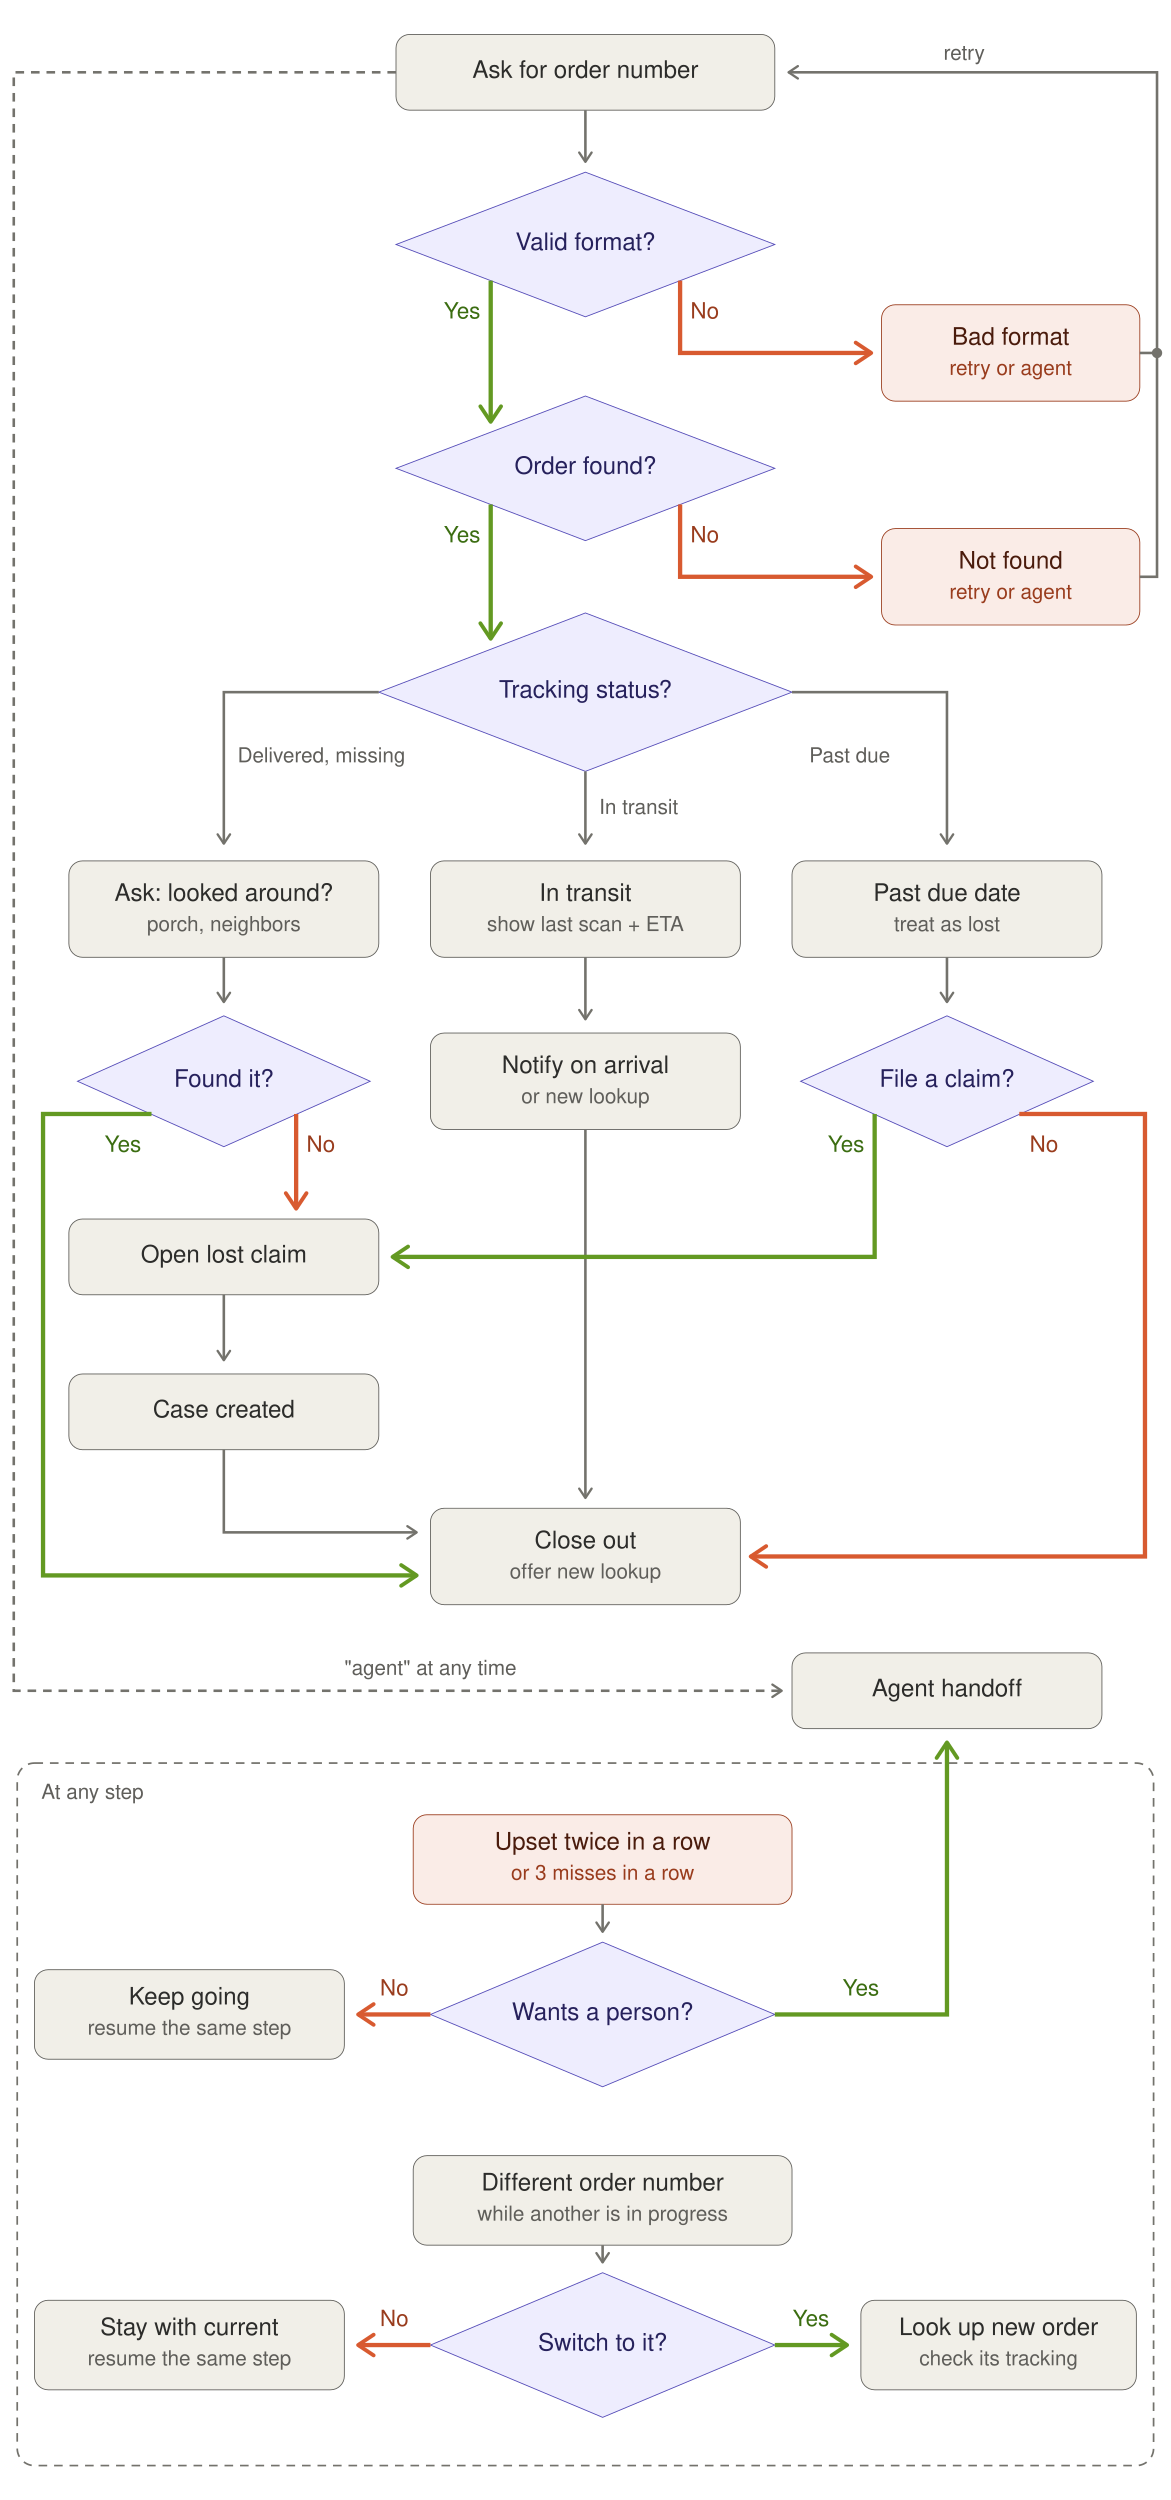
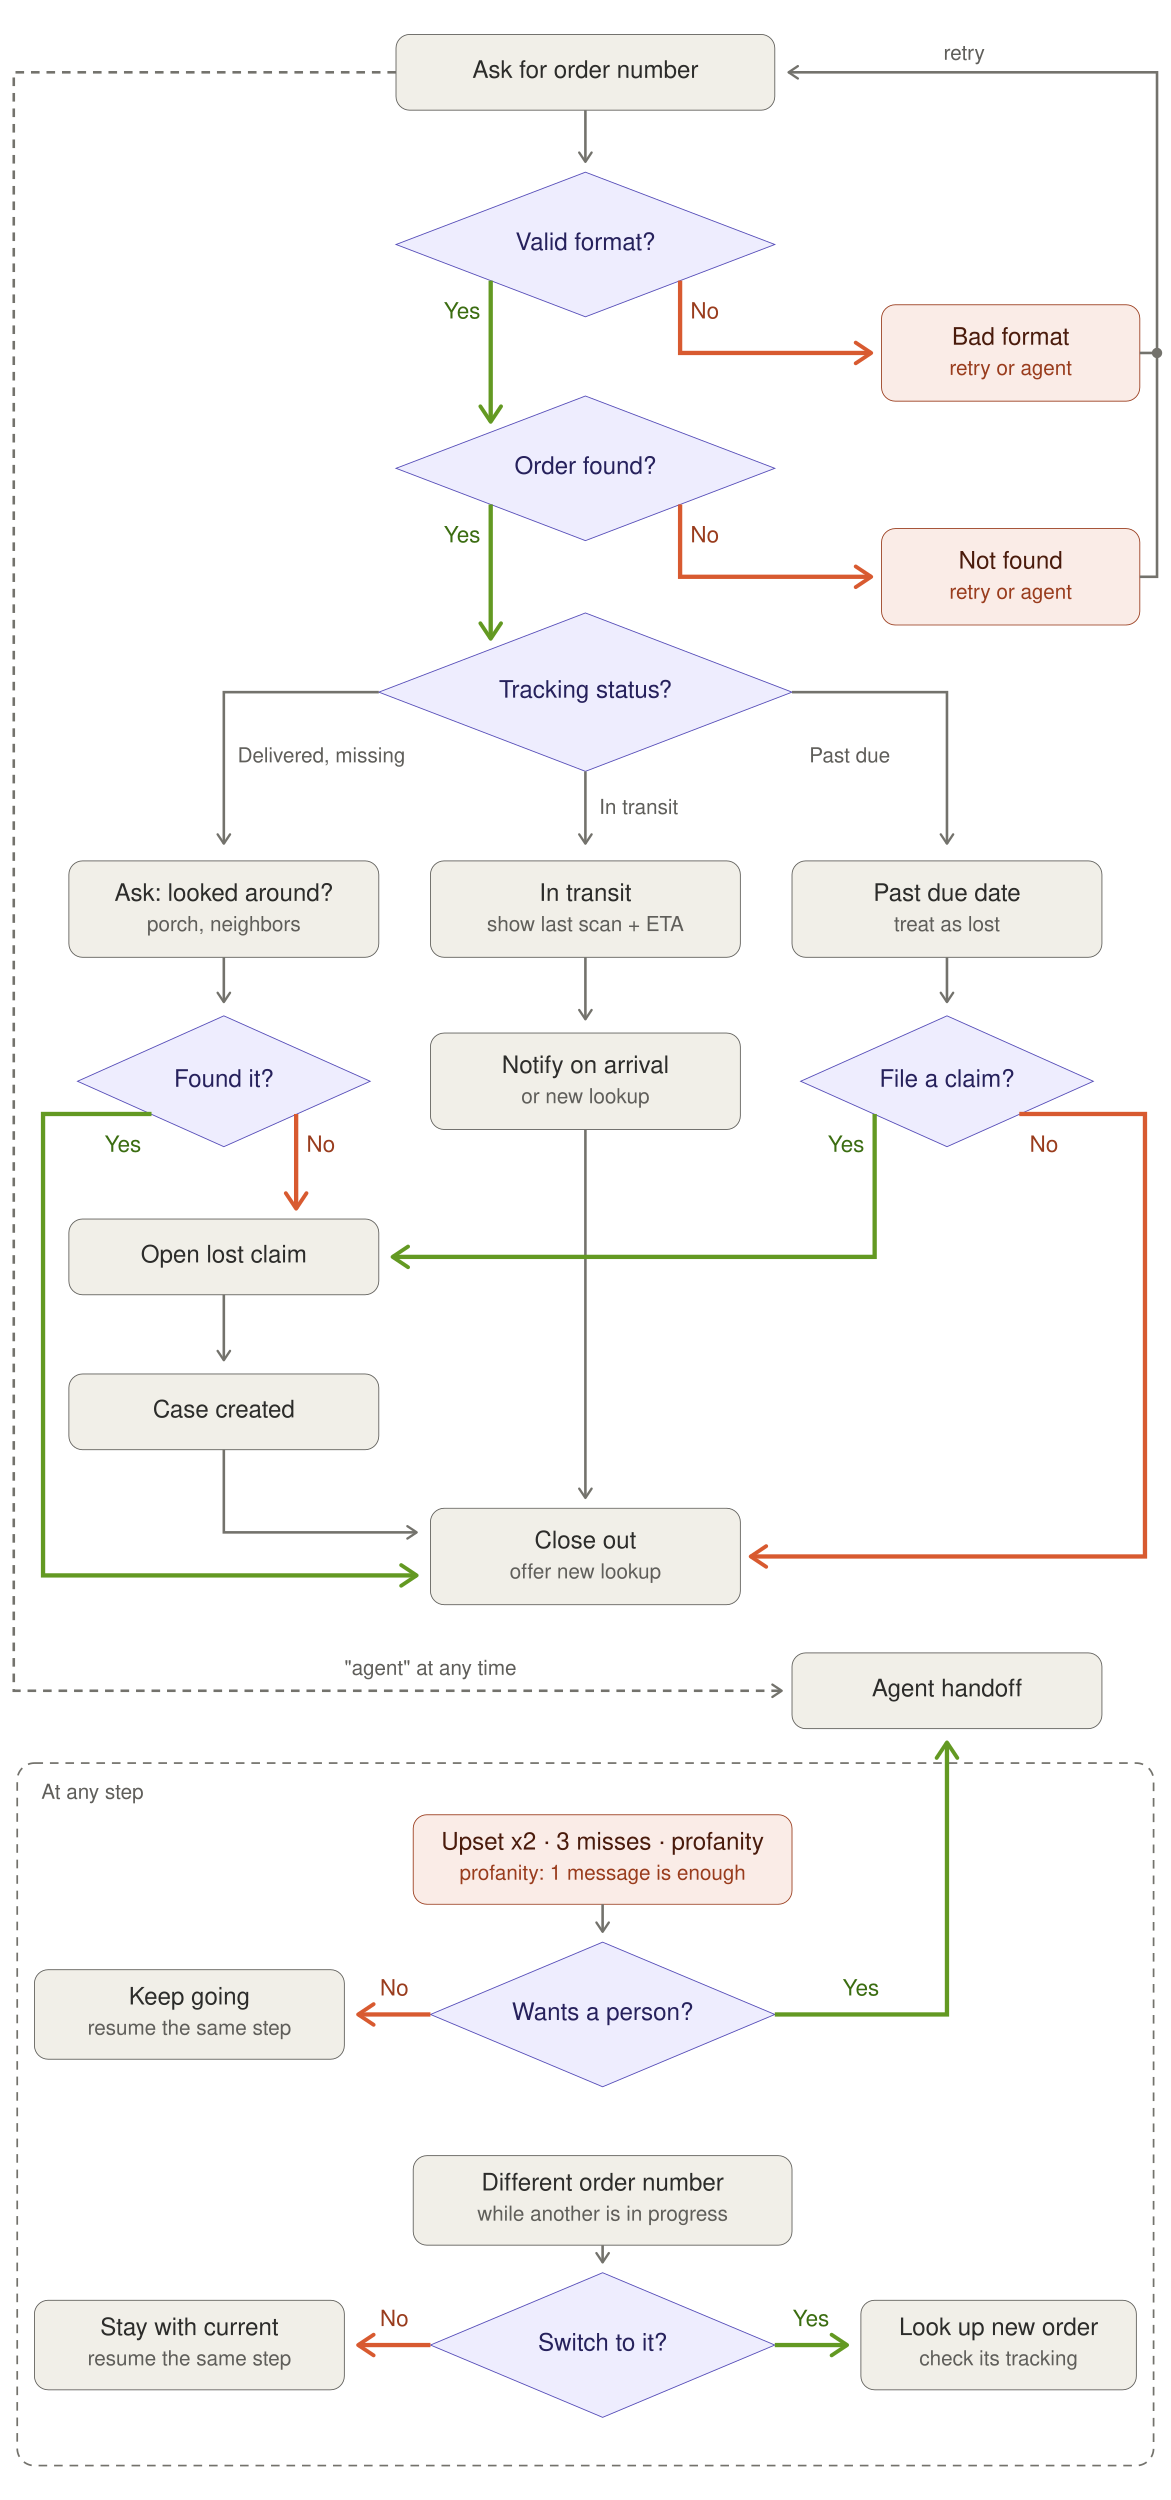
<svg xmlns="http://www.w3.org/2000/svg" width="100%" viewBox="0 0 680 1452" role="img" font-family="system-ui, -apple-system, Segoe UI, Helvetica, Arial, sans-serif">
  <defs>
    <marker id="arrow" viewBox="0 0 10 10" refX="8" refY="5" markerWidth="6" markerHeight="6" orient="auto-start-reverse">
      <path d="M2 1L8 5L2 9" fill="none" stroke="context-stroke" stroke-width="1.5" stroke-linecap="round" stroke-linejoin="round" />
    </marker>
  </defs>
  <g fill="#F1EFE8" stroke="#5F5E5A" stroke-width="0.5">
    <rect x="230" y="20" width="220" height="44" rx="8" />
    <rect x="250" y="876" width="180" height="56" rx="8" />
    <rect x="460" y="960" width="180" height="44" rx="8" />
  </g>
  <text x="340" y="42" text-anchor="middle" dominant-baseline="central" font-size="14" font-weight="500" fill="#2C2C2A">Ask for order number</text>
  <text x="340" y="896" text-anchor="middle" dominant-baseline="central" font-size="14" font-weight="500" fill="#2C2C2A">Close out</text>
  <text x="340" y="914" text-anchor="middle" dominant-baseline="central" font-size="12" fill="#5F5E5A">offer new lookup</text>
  <text x="550" y="982" text-anchor="middle" dominant-baseline="central" font-size="14" font-weight="500" fill="#2C2C2A">Agent handoff</text>
  <g fill="#EEEDFE" stroke="#534AB7" stroke-width="0.5">
    <path d="M340 100 L450 142 L340 184 L230 142 Z" />
    <path d="M340 230 L450 272 L340 314 L230 272 Z" />
    <path d="M340 356 L460 402 L340 448 L220 402 Z" />
    <path d="M130 590 L215 628 L130 666 L45 628 Z" />
    <path d="M550 590 L635 628 L550 666 L465 628 Z" />
  </g>
  <text x="340" y="142" text-anchor="middle" dominant-baseline="central" font-size="14" font-weight="500" fill="#26215C">Valid format?</text>
  <text x="340" y="272" text-anchor="middle" dominant-baseline="central" font-size="14" font-weight="500" fill="#26215C">Order found?</text>
  <text x="340" y="402" text-anchor="middle" dominant-baseline="central" font-size="14" font-weight="500" fill="#26215C">Tracking status?</text>
  <text x="130" y="628" text-anchor="middle" dominant-baseline="central" font-size="14" font-weight="500" fill="#26215C">Found it?</text>
  <text x="550" y="628" text-anchor="middle" dominant-baseline="central" font-size="14" font-weight="500" fill="#26215C">File a claim?</text>
  <g fill="#FAECE7" stroke="#993C1D" stroke-width="0.5">
    <rect x="512" y="177" width="150" height="56" rx="8" />
    <rect x="512" y="307" width="150" height="56" rx="8" />
  </g>
  <text x="587" y="197" text-anchor="middle" dominant-baseline="central" font-size="14" font-weight="500" fill="#4A1B0C">Bad format</text>
  <text x="587" y="215" text-anchor="middle" dominant-baseline="central" font-size="12" fill="#993C1D">retry or agent</text>
  <text x="587" y="327" text-anchor="middle" dominant-baseline="central" font-size="14" font-weight="500" fill="#4A1B0C">Not found</text>
  <text x="587" y="345" text-anchor="middle" dominant-baseline="central" font-size="12" fill="#993C1D">retry or agent</text>
  <g fill="#F1EFE8" stroke="#5F5E5A" stroke-width="0.5">
    <rect x="40" y="500" width="180" height="56" rx="8" />
    <rect x="250" y="500" width="180" height="56" rx="8" />
    <rect x="460" y="500" width="180" height="56" rx="8" />
    <rect x="250" y="600" width="180" height="56" rx="8" />
    <rect x="40" y="708" width="180" height="44" rx="8" />
    <rect x="40" y="798" width="180" height="44" rx="8" />
  </g>
  <text x="130" y="520" text-anchor="middle" dominant-baseline="central" font-size="14" font-weight="500" fill="#2C2C2A">Ask: looked around?</text>
  <text x="130" y="538" text-anchor="middle" dominant-baseline="central" font-size="12" fill="#5F5E5A">porch, neighbors</text>
  <text x="340" y="520" text-anchor="middle" dominant-baseline="central" font-size="14" font-weight="500" fill="#2C2C2A">In transit</text>
  <text x="340" y="538" text-anchor="middle" dominant-baseline="central" font-size="12" fill="#5F5E5A">show last scan + ETA</text>
  <text x="550" y="520" text-anchor="middle" dominant-baseline="central" font-size="14" font-weight="500" fill="#2C2C2A">Past due date</text>
  <text x="550" y="538" text-anchor="middle" dominant-baseline="central" font-size="12" fill="#5F5E5A">treat as lost</text>
  <text x="340" y="620" text-anchor="middle" dominant-baseline="central" font-size="14" font-weight="500" fill="#2C2C2A">Notify on arrival</text>
  <text x="340" y="638" text-anchor="middle" dominant-baseline="central" font-size="12" fill="#5F5E5A">or new lookup</text>
  <text x="130" y="730" text-anchor="middle" dominant-baseline="central" font-size="14" font-weight="500" fill="#2C2C2A">Open lost claim</text>
  <text x="130" y="820" text-anchor="middle" dominant-baseline="central" font-size="14" font-weight="500" fill="#2C2C2A">Case created</text>
  <g fill="none" stroke="#73726C" stroke-width="1.5">
    <path d="M340 64 V94" marker-end="url(#arrow)" />
    <path d="M220 402 H130 V490" marker-end="url(#arrow)" />
    <path d="M340 448 V490" marker-end="url(#arrow)" />
    <path d="M460 402 H550 V490" marker-end="url(#arrow)" />
    <path d="M130 556 V582" marker-end="url(#arrow)" />
    <path d="M340 556 V592" marker-end="url(#arrow)" />
    <path d="M550 556 V582" marker-end="url(#arrow)" />
    <path d="M340 656 V870" marker-end="url(#arrow)" />
    <path d="M130 752 V790" marker-end="url(#arrow)" />
    <path d="M130 842 V890 H242" marker-end="url(#arrow)" />
    <path d="M662 205 H672" />
    <path d="M662 335 H672 V42 H458" marker-end="url(#arrow)" />
  </g>
  <circle cx="672" cy="205" r="3" fill="#73726C" />
  <text x="560" y="32" text-anchor="middle" dominant-baseline="central" font-size="12" fill="#5F5E5A">retry</text>
  <g fill="none" stroke="#639922" stroke-width="2.5">
    <path d="M285 163 V245" marker-end="url(#arrow)" />
    <path d="M285 293 V371" marker-end="url(#arrow)" />
    <path d="M88 647 H25 V915 H242" marker-end="url(#arrow)" />
    <path d="M508 647 V730 H228" marker-end="url(#arrow)" />
  </g>
  <g fill="none" stroke="#D85A30" stroke-width="2.5">
    <path d="M395 163 V205 H506" marker-end="url(#arrow)" />
    <path d="M395 293 V335 H506" marker-end="url(#arrow)" />
    <path d="M172 647 V702" marker-end="url(#arrow)" />
    <path d="M592 647 H665 V904 H436" marker-end="url(#arrow)" />
  </g>
  <g font-size="13" font-weight="500" dominant-baseline="central">
    <text x="279" y="182" text-anchor="end" fill="#3B6D11">Yes</text>
    <text x="401" y="182" text-anchor="start" fill="#993C1D">No</text>
    <text x="279" y="312" text-anchor="end" fill="#3B6D11">Yes</text>
    <text x="401" y="312" text-anchor="start" fill="#993C1D">No</text>
    <text x="82" y="666" text-anchor="end" fill="#3B6D11">Yes</text>
    <text x="178" y="666" text-anchor="start" fill="#993C1D">No</text>
    <text x="502" y="666" text-anchor="end" fill="#3B6D11">Yes</text>
    <text x="598" y="666" text-anchor="start" fill="#993C1D">No</text>
  </g>
  <g font-size="12" dominant-baseline="central" fill="#5F5E5A">
    <text x="138" y="440" text-anchor="start">Delivered, missing</text>
    <text x="348" y="470" text-anchor="start">In transit</text>
    <text x="470" y="440" text-anchor="start">Past due</text>
  </g>
  <path d="M230 42 H8 V982 H454" fill="none" stroke="#73726C" stroke-width="1.5" stroke-dasharray="5 4" marker-end="url(#arrow)" />
  <text x="200" y="970" text-anchor="start" dominant-baseline="central" font-size="12" fill="#5F5E5A">"agent" at any time</text>
  <rect x="10" y="1024" width="660" height="408" rx="10" fill="none" stroke="#73726C" stroke-width="1" stroke-dasharray="5 4" />
  <text x="24" y="1042" text-anchor="start" dominant-baseline="central" font-size="12" fill="#5F5E5A">At any step</text>
  <g fill="#FAECE7" stroke="#993C1D" stroke-width="0.5">
    <rect x="240" y="1054" width="220" height="52" rx="8" />
  </g>
-   <text x="350" y="1071" text-anchor="middle" dominant-baseline="central" font-size="14" font-weight="500" fill="#4A1B0C">Upset twice in a row</text>
-   <text x="350" y="1089" text-anchor="middle" dominant-baseline="central" font-size="12" fill="#993C1D">or 3 misses in a row</text>
+   <text x="350" y="1071" text-anchor="middle" dominant-baseline="central" font-size="14" font-weight="500" fill="#4A1B0C">Upset x2 · 3 misses · profanity</text>
+   <text x="350" y="1089" text-anchor="middle" dominant-baseline="central" font-size="12" fill="#993C1D">profanity: 1 message is enough</text>
  <path d="M350 1128 L450 1170 L350 1212 L250 1170 Z" fill="#EEEDFE" stroke="#534AB7" stroke-width="0.5" />
  <text x="350" y="1170" text-anchor="middle" dominant-baseline="central" font-size="14" font-weight="500" fill="#26215C">Wants a person?</text>
  <rect x="20" y="1144" width="180" height="52" rx="8" fill="#F1EFE8" stroke="#5F5E5A" stroke-width="0.5" />
  <text x="110" y="1161" text-anchor="middle" dominant-baseline="central" font-size="14" font-weight="500" fill="#2C2C2A">Keep going</text>
  <text x="110" y="1179" text-anchor="middle" dominant-baseline="central" font-size="12" fill="#5F5E5A">resume the same step</text>
  <path d="M350 1106 V1122" fill="none" stroke="#73726C" stroke-width="1.5" marker-end="url(#arrow)" />
  <path d="M450 1170 H550 V1012" fill="none" stroke="#639922" stroke-width="2.5" marker-end="url(#arrow)" />
  <path d="M250 1170 H208" fill="none" stroke="#D85A30" stroke-width="2.5" marker-end="url(#arrow)" />
  <g font-size="13" font-weight="500" dominant-baseline="central">
    <text x="500" y="1156" text-anchor="middle" fill="#3B6D11">Yes</text>
    <text x="229" y="1156" text-anchor="middle" fill="#993C1D">No</text>
  </g>
  <rect x="240" y="1252" width="220" height="52" rx="8" fill="#F1EFE8" stroke="#5F5E5A" stroke-width="0.5" />
  <text x="350" y="1269" text-anchor="middle" dominant-baseline="central" font-size="14" font-weight="500" fill="#2C2C2A">Different order number</text>
  <text x="350" y="1287" text-anchor="middle" dominant-baseline="central" font-size="12" fill="#5F5E5A">while another is in progress</text>
  <path d="M350 1320 L450 1362 L350 1404 L250 1362 Z" fill="#EEEDFE" stroke="#534AB7" stroke-width="0.5" />
  <text x="350" y="1362" text-anchor="middle" dominant-baseline="central" font-size="14" font-weight="500" fill="#26215C">Switch to it?</text>
  <g fill="#F1EFE8" stroke="#5F5E5A" stroke-width="0.5">
    <rect x="20" y="1336" width="180" height="52" rx="8" />
    <rect x="500" y="1336" width="160" height="52" rx="8" />
  </g>
  <text x="110" y="1353" text-anchor="middle" dominant-baseline="central" font-size="14" font-weight="500" fill="#2C2C2A">Stay with current</text>
  <text x="110" y="1371" text-anchor="middle" dominant-baseline="central" font-size="12" fill="#5F5E5A">resume the same step</text>
  <text x="580" y="1353" text-anchor="middle" dominant-baseline="central" font-size="14" font-weight="500" fill="#2C2C2A">Look up new order</text>
  <text x="580" y="1371" text-anchor="middle" dominant-baseline="central" font-size="12" fill="#5F5E5A">check its tracking</text>
  <path d="M350 1304 V1314" fill="none" stroke="#73726C" stroke-width="1.5" marker-end="url(#arrow)" />
  <path d="M450 1362 H492" fill="none" stroke="#639922" stroke-width="2.5" marker-end="url(#arrow)" />
  <path d="M250 1362 H208" fill="none" stroke="#D85A30" stroke-width="2.5" marker-end="url(#arrow)" />
  <g font-size="13" font-weight="500" dominant-baseline="central">
    <text x="471" y="1348" text-anchor="middle" fill="#3B6D11">Yes</text>
    <text x="229" y="1348" text-anchor="middle" fill="#993C1D">No</text>
  </g>
</svg>
